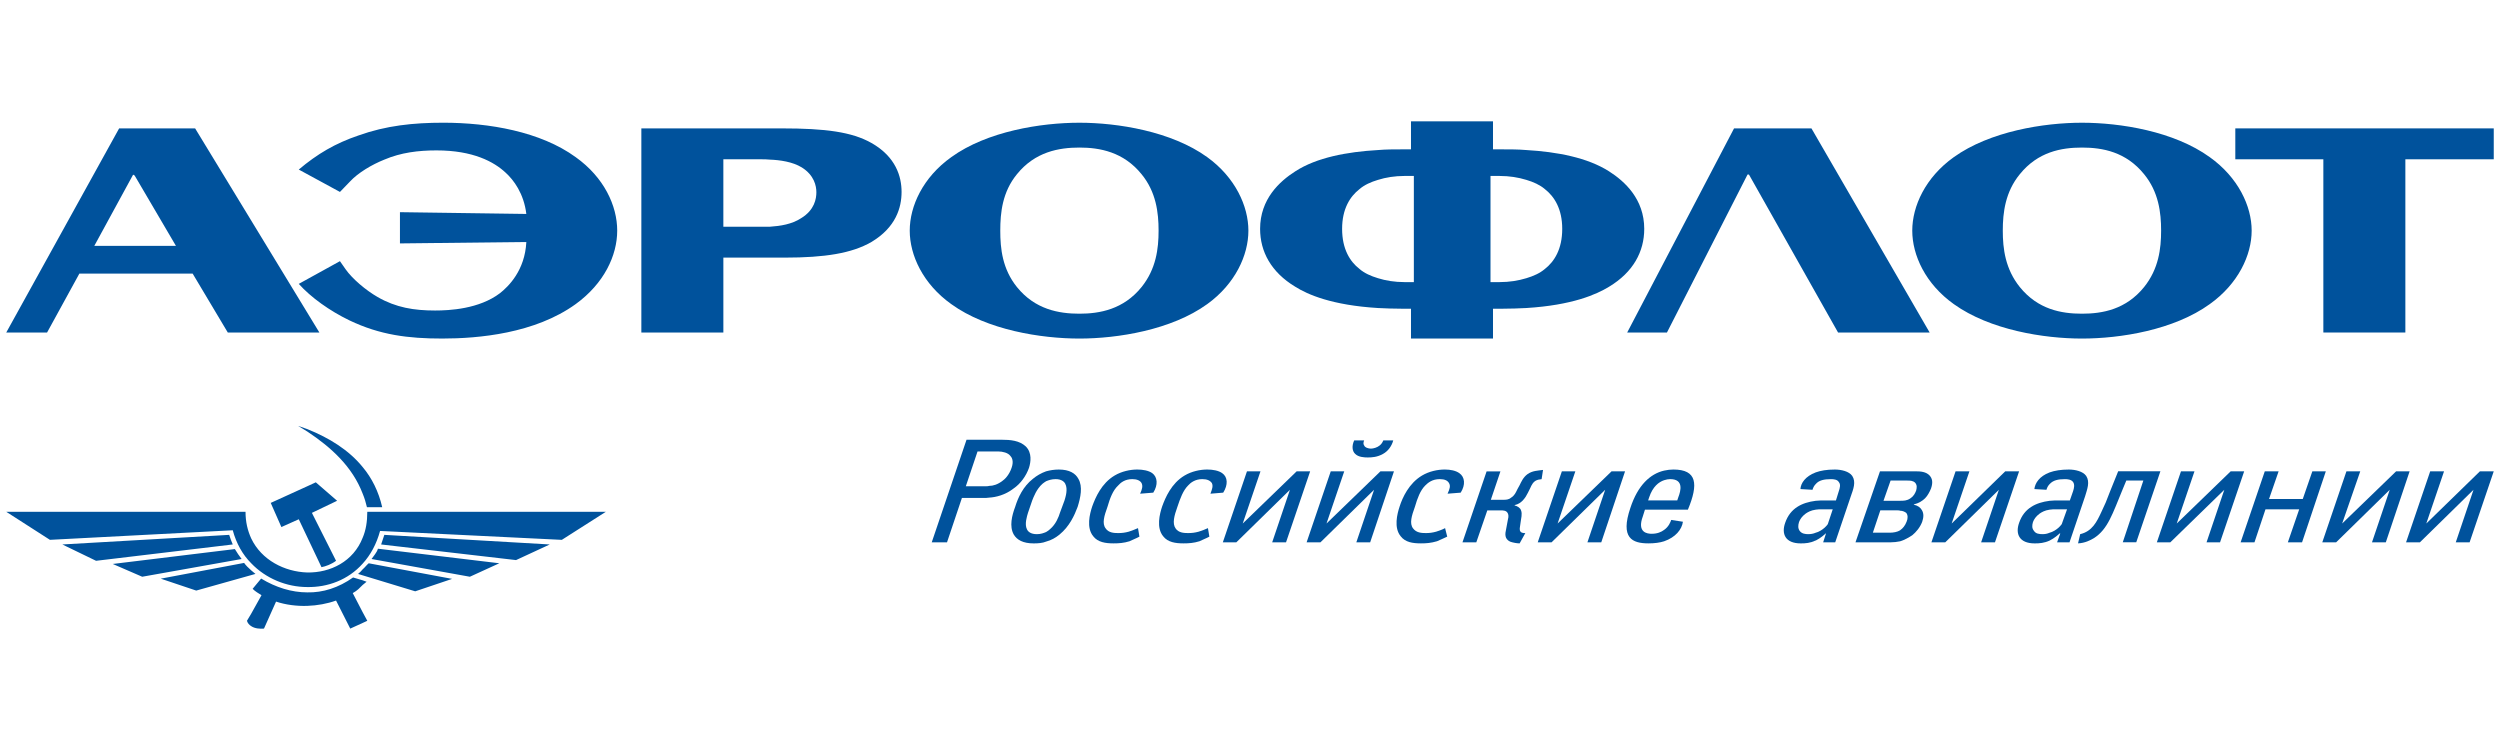
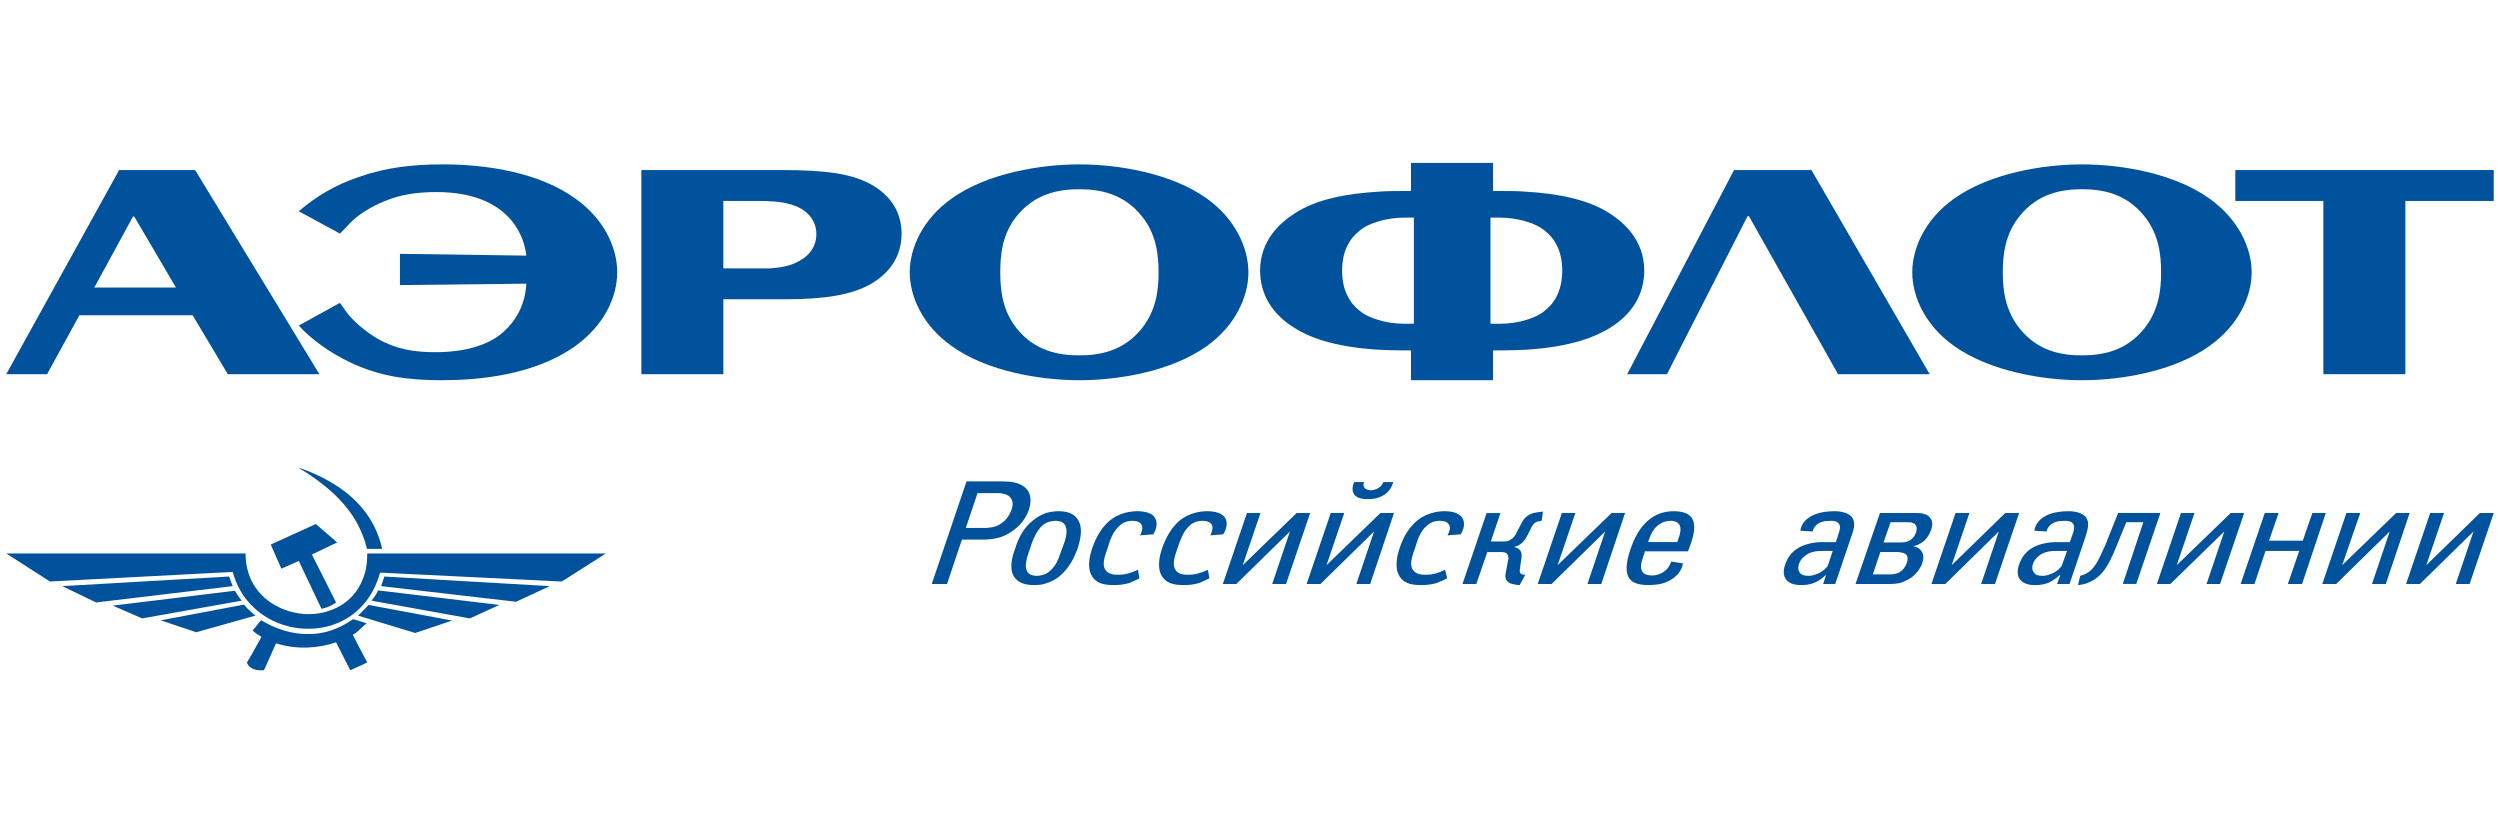
- <svg xmlns="http://www.w3.org/2000/svg" version="1.1" id="Layer_1" x="0px" y="0px" width="60px" height="18px" viewBox="0 0 200 41" enable-background="new 0 0 200 41" xml:space="preserve">
+ <svg xmlns="http://www.w3.org/2000/svg" version="1.1" id="Layer_1" x="0px" y="0px" width="90px" height="30px" viewBox="0 0 200 41" enable-background="new 0 0 200 41" xml:space="preserve">
  <g>
    <polygon fill-rule="evenodd" clip-rule="evenodd" fill="#00529C" points="133.356,17.101 139.803,4.463 139.916,4.463    147.045,17.101 154.372,17.101 144.916,0.771 138.724,0.771 130.175,17.101 133.356,17.101  " />
    <path fill-rule="evenodd" clip-rule="evenodd" fill="#00529C" d="M31.996,9.973l10.111-0.113c-0.114,2.272-1.42,3.55-2.102,4.089   c-1.675,1.278-4.061,1.392-5.197,1.392c-1.676,0-3.124-0.229-4.601-1.08c-0.938-0.54-2.017-1.449-2.556-2.215l-0.455-0.653   l-3.294,1.817c0.966,1.08,2.471,2.158,4.061,2.924c2.442,1.166,4.686,1.45,7.413,1.45c2.896,0,7.413-0.399,10.678-2.756   c2.272-1.647,3.323-3.89,3.323-5.878c0-1.988-1.051-4.26-3.323-5.879c-2.812-2.044-6.929-2.754-10.593-2.754   c-2.386,0-4.573,0.227-6.788,1.022c-1.846,0.625-3.294,1.477-4.771,2.726l3.294,1.79l0.795-0.824   c0.653-0.71,1.761-1.363,2.755-1.761c1.335-0.568,2.727-0.738,4.175-0.738c2.926,0,4.601,0.909,5.538,1.789   c0.625,0.569,1.449,1.648,1.647,3.295L31.996,7.474V9.973L31.996,9.973z" />
    <path fill-rule="evenodd" clip-rule="evenodd" fill="#00529C" d="M166.556,2.305c1.647,0,3.521,0.341,4.971,2.13   c1.164,1.42,1.362,3.068,1.362,4.516c0,1.449-0.198,3.067-1.362,4.515c-1.45,1.79-3.323,2.13-4.971,2.13s-3.521-0.34-4.97-2.13   c-1.165-1.448-1.363-3.066-1.363-4.515c0-1.448,0.198-3.096,1.363-4.516C163.034,2.646,164.908,2.305,166.556,2.305L166.556,2.305z    M166.556,17.585c3.068,0,7.355-0.682,10.225-2.756c2.271-1.618,3.352-3.918,3.352-5.878c0-1.959-1.08-4.26-3.352-5.879   c-2.869-2.073-7.156-2.754-10.225-2.754c-3.038,0-7.355,0.681-10.252,2.754c-2.271,1.619-3.323,3.92-3.323,5.879   c0,1.96,1.052,4.26,3.323,5.878C159.2,16.903,163.518,17.585,166.556,17.585L166.556,17.585z" />
    <path fill-rule="evenodd" clip-rule="evenodd" fill="#00529C" d="M110.238,4.89c0.625-0.199,1.363-0.313,2.103-0.313h0.767v8.491   h-0.767c-0.739,0-1.478-0.113-2.103-0.312c-0.567-0.171-1.08-0.398-1.477-0.738c-0.766-0.597-1.392-1.591-1.392-3.21   c0-1.59,0.626-2.583,1.392-3.18C109.158,5.287,109.671,5.06,110.238,4.89L110.238,4.89z M122.109,15.142   c3.664-0.227,5.595-1.079,6.617-1.704c1.933-1.164,2.813-2.811,2.813-4.629c0-2.385-1.563-3.805-2.813-4.6   c-1.732-1.107-4.175-1.563-6.617-1.705c-0.652-0.056-1.307-0.056-1.96-0.056h-0.709V0.204h-6.561v2.244h-0.683   c-0.652,0-1.306,0-1.959,0.056c-2.471,0.142-4.912,0.597-6.617,1.705c-1.249,0.795-2.812,2.215-2.812,4.6   c0,1.818,0.88,3.465,2.812,4.629c0.993,0.625,2.925,1.478,6.617,1.704c0.597,0.029,1.25,0.056,1.959,0.056h0.683v2.387h6.561   v-2.387h0.709C120.86,15.198,121.514,15.171,122.109,15.142L122.109,15.142z M122.109,4.89c0.568,0.17,1.08,0.397,1.479,0.738   c0.766,0.597,1.39,1.59,1.39,3.18c0,1.619-0.624,2.613-1.39,3.21c-0.398,0.34-0.91,0.567-1.479,0.738   c-0.652,0.199-1.363,0.312-2.131,0.312h-0.738V4.577h0.738C120.746,4.577,121.457,4.69,122.109,4.89L122.109,4.89z" />
    <path fill-rule="evenodd" clip-rule="evenodd" fill="#00529C" d="M86.354,2.305c1.62,0,3.521,0.341,4.97,2.13   c1.165,1.42,1.363,3.068,1.363,4.516c0,1.449-0.199,3.067-1.363,4.515c-1.449,1.79-3.351,2.13-4.97,2.13   c-1.647,0-3.55-0.34-4.998-2.13c-1.165-1.448-1.334-3.066-1.334-4.515c0-1.448,0.17-3.096,1.334-4.516   C82.804,2.646,84.707,2.305,86.354,2.305L86.354,2.305z M86.354,17.585c3.039,0,7.356-0.682,10.224-2.756   c2.244-1.618,3.294-3.918,3.294-5.878c0-1.959-1.051-4.26-3.294-5.879c-2.868-2.073-7.186-2.754-10.224-2.754   c-3.067,0-7.384,0.681-10.252,2.754c-2.272,1.619-3.323,3.92-3.323,5.879c0,1.96,1.051,4.26,3.323,5.878   C78.97,16.903,83.287,17.585,86.354,17.585L86.354,17.585z" />
    <path fill-rule="evenodd" clip-rule="evenodd" fill="#00529C" d="M61.589,11.109h1.222c3.152,0,5.339-0.341,6.901-1.25   c1.959-1.165,2.414-2.755,2.414-4.004c0-1.222-0.455-2.812-2.414-3.919c-1.562-0.881-3.664-1.165-7.185-1.165h-0.938H51.308v16.33   h6.561v-5.992H61.589L61.589,11.109z M61.589,3.27c0.795,0.029,1.818,0.171,2.556,0.625c0.994,0.624,1.165,1.477,1.165,1.988   c0,0.511-0.143,1.42-1.221,2.073c-0.739,0.483-1.647,0.625-2.5,0.682c-0.227,0-0.454,0-0.682,0h-3.039V3.243h3.039   C61.106,3.243,61.333,3.243,61.589,3.27L61.589,3.27z" />
    <path fill-rule="evenodd" clip-rule="evenodd" fill="#00529C" d="M10.81,4.606l3.266,5.565H7.543l3.096-5.679h0.085L10.81,4.606   L10.81,4.606z M15.411,12.387l2.812,4.714h7.327l-9.94-16.33H9.531L0.5,17.101h3.266l2.584-4.714H15.411L15.411,12.387z" />
    <polygon fill-rule="evenodd" clip-rule="evenodd" fill="#00529C" points="178.825,3.243 185.868,3.243 185.868,17.101    192.429,17.101 192.429,3.243 199.5,3.243 199.5,0.771 178.825,0.771 178.825,3.243  " />
    <polygon fill-rule="evenodd" clip-rule="evenodd" fill="#00529C" points="192.77,28.205 191.69,28.205 187.373,32.381    188.821,28.205 187.715,28.205 185.783,33.885 186.891,33.885 191.18,29.682 189.759,33.885 190.866,33.885 192.77,28.205  " />
    <polygon fill-rule="evenodd" clip-rule="evenodd" fill="#00529C" points="186.066,28.205 184.988,28.205 184.221,30.422    181.522,30.422 182.29,28.205 181.183,28.205 179.25,33.885 180.358,33.885 181.239,31.244 183.937,31.244 183.028,33.885    184.165,33.885 186.066,28.205  " />
    <polygon fill-rule="evenodd" clip-rule="evenodd" fill="#00529C" points="179.535,28.205 178.456,28.205 174.139,32.381    175.559,28.205 174.479,28.205 172.549,33.885 173.627,33.885 177.945,29.682 176.524,33.885 177.604,33.885 179.535,28.205  " />
    <path fill-rule="evenodd" clip-rule="evenodd" fill="#00529C" d="M169.453,28.205l-0.653,1.621   c-0.284,0.766-0.398,1.021-0.683,1.617c-0.369,0.797-0.738,1.563-1.702,1.789l-0.172,0.738c0.568-0.027,0.994-0.256,1.279-0.424   c1.106-0.711,1.476-1.934,2.3-3.922l0.283-0.68h1.363l-1.646,4.939h1.078l1.932-5.68H169.453L169.453,28.205z" />
    <path fill-rule="evenodd" clip-rule="evenodd" fill="#00529C" d="M145.256,31.273c0.142-0.029,0.341-0.029,0.567-0.029h0.796   l-0.397,1.193c-0.171,0.227-0.341,0.369-0.569,0.51c-0.14,0.086-0.282,0.143-0.396,0.17c-0.199,0.086-0.397,0.115-0.597,0.115   c-0.228,0-0.511-0.029-0.682-0.256c-0.143-0.199-0.143-0.426-0.057-0.711c0.086-0.225,0.228-0.451,0.54-0.682   C144.63,31.471,144.858,31.33,145.256,31.273L145.256,31.273z M145.853,33.885h0.965l1.25-3.691   c0.199-0.568,0.426-1.135,0.113-1.619c-0.255-0.369-0.88-0.512-1.392-0.512c-0.652,0-1.137,0.086-1.533,0.229   c-0.824,0.313-1.193,0.854-1.222,1.334l0.965,0.057c0.058-0.197,0.143-0.34,0.257-0.455c0.257-0.311,0.683-0.396,1.221-0.396   c0.228,0,0.511,0.029,0.626,0.229c0.171,0.197,0.085,0.482,0,0.738l-0.228,0.736h-0.824c-0.284,0-0.538,0-0.795,0.029   c-1.107,0.141-2.044,0.596-2.442,1.762c-0.313,0.879,0,1.646,1.249,1.646c0.369,0,0.767-0.027,1.164-0.227h0.029   c0.396-0.197,0.709-0.482,0.795-0.568h0.028L145.853,33.885L145.853,33.885z" />
    <path fill-rule="evenodd" clip-rule="evenodd" fill="#00529C" d="M163.972,31.273c0.17-0.029,0.341-0.029,0.568-0.029h0.824   l-0.427,1.193c-0.172,0.227-0.341,0.369-0.568,0.51c-0.142,0.086-0.284,0.143-0.397,0.17c-0.199,0.086-0.368,0.115-0.568,0.115   c-0.256,0-0.538-0.029-0.682-0.256c-0.17-0.199-0.17-0.426-0.085-0.711c0.085-0.225,0.229-0.451,0.54-0.682   C163.347,31.471,163.574,31.33,163.972,31.273L163.972,31.273z M164.567,33.885h0.995l1.249-3.691   c0.17-0.568,0.397-1.135,0.086-1.619c-0.257-0.369-0.881-0.512-1.393-0.512c-0.625,0-1.136,0.086-1.533,0.229   c-0.824,0.313-1.165,0.854-1.222,1.334l0.966,0.057c0.057-0.197,0.142-0.34,0.256-0.455c0.283-0.311,0.681-0.396,1.222-0.396   c0.226,0,0.511,0.029,0.652,0.229c0.142,0.197,0.086,0.482,0,0.738l-0.257,0.736h-0.823c-0.283,0-0.538,0-0.794,0.029   c-1.106,0.141-2.046,0.596-2.442,1.762c-0.313,0.879,0,1.646,1.25,1.646c0.368,0,0.766-0.027,1.192-0.227   c0.397-0.197,0.71-0.482,0.794-0.568h0.058L164.567,33.885L164.567,33.885z" />
    <polygon fill-rule="evenodd" clip-rule="evenodd" fill="#00529C" points="161.529,28.205 160.421,28.205 156.133,32.381    157.554,28.205 156.446,28.205 154.514,33.885 155.622,33.885 159.91,29.682 158.49,33.885 159.598,33.885 161.529,28.205  " />
    <path fill-rule="evenodd" clip-rule="evenodd" fill="#00529C" d="M152.015,31.359c0.198,0,0.369,0.084,0.482,0.17   c0.143,0.17,0.143,0.455,0.029,0.711c-0.114,0.311-0.313,0.537-0.482,0.652c0,0-0.029,0-0.029,0.029   c-0.227,0.141-0.54,0.195-0.852,0.195h-1.335l0.598-1.787h1.39C151.901,31.33,151.959,31.33,152.015,31.359L152.015,31.359z    M152.015,28.945h0.568c0.199,0,0.454,0,0.625,0.17c0.17,0.199,0.142,0.396,0.086,0.625c-0.086,0.227-0.199,0.453-0.456,0.623   c-0.282,0.199-0.539,0.199-0.823,0.199h-1.335l0.567-1.617H152.015L152.015,28.945z M152.015,33.803   c0.369-0.115,0.71-0.314,0.966-0.484c0.313-0.256,0.625-0.627,0.795-1.078c0.114-0.344,0.143-0.656-0.029-0.938   c-0.112-0.201-0.34-0.369-0.651-0.428l0.028-0.027c0.369-0.086,0.682-0.285,0.88-0.484c0.198-0.197,0.369-0.51,0.482-0.795   c0.171-0.51,0.085-0.795-0.113-1.023c-0.283-0.311-0.738-0.34-1.107-0.34h-1.25h-1.618l-1.959,5.68h2.81   C151.504,33.885,151.761,33.857,152.015,33.803L152.015,33.803z" />
    <path fill-rule="evenodd" clip-rule="evenodd" fill="#00529C" d="M133.13,28.916c0.17-0.057,0.34-0.086,0.481-0.086   c1.107,0,0.853,0.938,0.654,1.449l-0.085,0.254h-1.051h-1.279l0.086-0.254C132.22,29.426,132.703,29.059,133.13,28.916   L133.13,28.916z M133.13,31.273h1.902c0.851-2.047,0.738-3.211-1.164-3.211c-0.228,0-0.484,0.029-0.738,0.086   c-1.108,0.256-2.103,1.166-2.699,2.982c-0.822,2.416,0.142,2.84,1.449,2.84c0.481,0,0.908-0.057,1.25-0.168   c0.908-0.314,1.419-0.939,1.504-1.563l-0.937-0.145c-0.057,0.17-0.198,0.541-0.567,0.797c-0.228,0.17-0.541,0.311-0.995,0.311   c-0.341,0-1.192-0.086-0.71-1.389l0.171-0.541H133.13L133.13,31.273z" />
    <polygon fill-rule="evenodd" clip-rule="evenodd" fill="#00529C" points="130.005,28.205 128.926,28.205 124.609,32.381    126.028,28.205 124.95,28.205 123.019,33.885 124.126,33.885 128.414,29.682 126.994,33.885 128.102,33.885 130.005,28.205  " />
    <path fill-rule="evenodd" clip-rule="evenodd" fill="#00529C" d="M118.93,28.205l-1.932,5.68h1.107l0.88-2.555h1.052   c0.198,0,0.453,0,0.567,0.199c0.057,0.084,0.112,0.256,0.028,0.539l-0.143,0.768c-0.084,0.367-0.142,0.766,0.313,0.992   c0.228,0.086,0.568,0.143,0.768,0.143l0.455-0.824c-0.086,0-0.171,0-0.257-0.029c-0.228-0.084-0.198-0.311-0.17-0.48l0.057-0.396   c0.028-0.256,0.143-0.627,0.028-0.91c-0.057-0.199-0.284-0.342-0.512-0.396v-0.029c0.285-0.057,0.483-0.201,0.653-0.371   c0.2-0.225,0.284-0.367,0.398-0.596l0.199-0.396c0.084-0.199,0.226-0.512,0.511-0.625c0.056-0.029,0.143-0.057,0.397-0.086   l0.113-0.738c-0.426,0.057-0.852,0.057-1.249,0.342c-0.341,0.256-0.483,0.596-0.625,0.881l-0.171,0.311   c-0.142,0.287-0.228,0.512-0.511,0.684c-0.198,0.17-0.426,0.17-0.624,0.17h-0.995l0.768-2.273H118.93L118.93,28.205z" />
    <path fill-rule="evenodd" clip-rule="evenodd" fill="#00529C" d="M115.606,32.75c-0.198,0.113-0.455,0.197-0.711,0.283   c-0.313,0.084-0.539,0.113-0.823,0.113c-0.369,0-0.767-0.029-1.022-0.369c-0.313-0.396-0.114-1.021,0.143-1.732   c0.198-0.682,0.426-1.305,0.824-1.703c0.226-0.227,0.566-0.512,1.164-0.512c0.397,0,0.624,0.115,0.738,0.314   c0.141,0.227,0.057,0.48-0.114,0.852l1.051-0.084c0.396-0.627,0.341-1.252-0.114-1.563c-0.284-0.201-0.709-0.287-1.163-0.287   c-0.568,0-1.251,0.143-1.818,0.482c-1.051,0.625-1.563,1.764-1.79,2.473c-0.198,0.596-0.481,1.703,0.086,2.387   c0.369,0.48,0.966,0.566,1.619,0.566c0.426,0,0.795-0.027,1.278-0.168c0.255-0.115,0.538-0.23,0.824-0.371L115.606,32.75   L115.606,32.75z" />
    <path fill-rule="evenodd" clip-rule="evenodd" fill="#00529C" d="M110.664,25.734c-0.057,0.143-0.142,0.285-0.283,0.398   c-0.198,0.17-0.512,0.258-0.71,0.258c-0.2,0-0.483-0.088-0.54-0.258c-0.086-0.113-0.058-0.256,0-0.398h-0.795   c-0.2,0.426-0.171,0.852,0.084,1.082c0.256,0.254,0.711,0.281,0.995,0.281c0.342,0,0.768-0.027,1.221-0.281   c0.426-0.23,0.711-0.656,0.823-1.082H110.664L110.664,25.734z" />
    <polygon fill-rule="evenodd" clip-rule="evenodd" fill="#00529C" points="111.518,28.205 110.437,28.205 106.121,32.381    107.54,28.205 106.461,28.205 104.53,33.885 105.637,33.885 109.926,29.682 108.507,33.885 109.614,33.885 111.518,28.205  " />
    <polygon fill-rule="evenodd" clip-rule="evenodd" fill="#00529C" points="104.813,28.205 103.734,28.205 99.418,32.381    100.839,28.205 99.758,28.205 97.827,33.885 98.907,33.885 103.196,29.682 101.775,33.885 102.883,33.885 104.813,28.205  " />
    <path fill-rule="evenodd" clip-rule="evenodd" fill="#00529C" d="M96.635,32.75c-0.255,0.113-0.455,0.197-0.738,0.283   c-0.313,0.084-0.54,0.113-0.853,0.113c-0.34,0-0.766-0.029-0.994-0.369c-0.283-0.396-0.113-1.021,0.143-1.732   c0.227-0.682,0.455-1.305,0.852-1.703c0.199-0.227,0.568-0.512,1.136-0.512c0.397,0,0.625,0.115,0.767,0.314   c0.113,0.227,0.029,0.48-0.113,0.852l1.022-0.084c0.397-0.627,0.369-1.252-0.085-1.563c-0.284-0.201-0.738-0.287-1.193-0.287   c-0.568,0-1.25,0.143-1.817,0.482c-1.051,0.625-1.534,1.764-1.79,2.473c-0.199,0.596-0.483,1.703,0.085,2.387   c0.37,0.48,0.994,0.566,1.619,0.566c0.426,0,0.824-0.027,1.278-0.168c0.227-0.115,0.54-0.23,0.795-0.371L96.635,32.75L96.635,32.75   z" />
    <path fill-rule="evenodd" clip-rule="evenodd" fill="#00529C" d="M91.04,32.75c-0.255,0.113-0.482,0.197-0.738,0.283   c-0.313,0.084-0.54,0.113-0.852,0.113c-0.341,0-0.767-0.029-0.994-0.369c-0.313-0.396-0.114-1.021,0.142-1.732   c0.198-0.682,0.426-1.305,0.852-1.703c0.199-0.227,0.54-0.512,1.136-0.512c0.369,0,0.624,0.115,0.738,0.314   c0.114,0.227,0.057,0.48-0.114,0.852l1.052-0.084c0.397-0.627,0.34-1.252-0.085-1.563c-0.285-0.201-0.739-0.287-1.193-0.287   c-0.568,0-1.25,0.143-1.818,0.482c-1.051,0.625-1.534,1.764-1.79,2.473c-0.198,0.596-0.482,1.703,0.086,2.387   c0.369,0.48,0.994,0.566,1.619,0.566c0.426,0,0.823-0.027,1.278-0.168c0.228-0.115,0.54-0.23,0.795-0.371L91.04,32.75L91.04,32.75z   " />
    <path fill-rule="evenodd" clip-rule="evenodd" fill="#00529C" d="M83.685,29c0.198-0.084,0.454-0.17,0.767-0.17   c0.454,0,0.681,0.199,0.767,0.369c0.227,0.426,0.028,1.053-0.057,1.334l-0.369,0.996c-0.085,0.285-0.313,0.908-0.795,1.307   c-0.085,0.086-0.17,0.141-0.312,0.227c-0.199,0.084-0.427,0.17-0.738,0.17c-0.484,0-0.71-0.199-0.795-0.396   c-0.199-0.398,0-1.021,0.085-1.307l0.34-0.996c0.114-0.281,0.341-0.908,0.824-1.334C83.485,29.145,83.571,29.059,83.685,29   L83.685,29z M84.707,28.063c-0.369,0-0.71,0.057-1.022,0.143c-0.398,0.145-0.738,0.34-1.051,0.598   c-0.795,0.623-1.192,1.506-1.42,2.242c-0.256,0.684-0.483,1.563-0.113,2.217c0.255,0.426,0.738,0.709,1.59,0.709   c0.369,0,0.71-0.027,0.994-0.143c0.426-0.113,0.767-0.311,1.079-0.566c0.795-0.654,1.193-1.533,1.448-2.217   c0.228-0.736,0.426-1.619,0.057-2.242C86.042,28.375,85.559,28.063,84.707,28.063L84.707,28.063z" />
    <path fill-rule="evenodd" clip-rule="evenodd" fill="#00529C" d="M79.14,26.615h0.71c0.37,0,0.795,0.115,0.965,0.342   c0.114,0.113,0.313,0.396,0.114,0.965c-0.199,0.598-0.568,0.938-0.738,1.051c-0.369,0.283-0.739,0.398-1.051,0.398   C79.056,29.4,78.97,29.4,78.885,29.4h-1.619l0.937-2.785H79.14L79.14,26.615z M79.14,30.309c0.511-0.029,1.278-0.201,1.96-0.74   c0.539-0.369,0.994-0.994,1.221-1.646c0.141-0.455,0.255-1.191-0.255-1.705c-0.511-0.482-1.25-0.539-1.932-0.539H79.14h-1.818   l-2.783,8.207h1.222l1.192-3.549h1.761C78.828,30.336,78.97,30.336,79.14,30.309L79.14,30.309z" />
    <polygon fill-rule="evenodd" clip-rule="evenodd" fill="#00529C" points="199.5,28.205 198.393,28.205 194.104,32.381    195.524,28.205 194.416,28.205 192.485,33.885 193.593,33.885 197.881,29.682 196.462,33.885 197.569,33.885 199.5,28.205  " />
    <path fill-rule="evenodd" clip-rule="evenodd" fill="#00529C" d="M11.377,36.639L9.02,35.617l9.77-1.191   c0.17,0.283,0.341,0.539,0.54,0.795L11.377,36.639L11.377,36.639z M37.59,36.639l2.357-1.078l-9.713-1.164   c-0.085,0.313-0.341,0.568-0.511,0.824L37.59,36.639L37.59,36.639z M36.171,36.811l-2.954,0.994l-4.203-1.277l-0.37-0.113   c0.142-0.115,0.256-0.229,0.37-0.369c0.17-0.143,0.312-0.342,0.483-0.484L36.171,36.811L36.171,36.811z M43.981,34.057l-2.698,1.25   l-10.792-1.25c0.085-0.254,0.171-0.51,0.256-0.768L43.981,34.057L43.981,34.057z M44.946,33.688l3.521-2.244H29.383   c0,0.797-0.114,1.479-0.369,2.074c-0.739,1.902-2.584,2.811-4.431,2.781c-1.817-0.057-3.663-0.992-4.487-2.727   c-0.284-0.625-0.454-1.307-0.454-2.129H0.5l3.494,2.244l14.626-0.766c0.283,1.049,0.794,1.959,1.476,2.639   c1.165,1.223,2.84,1.904,4.487,1.904c1.619,0.029,3.267-0.566,4.431-1.875c0.625-0.682,1.107-1.563,1.391-2.613L44.946,33.688   L44.946,33.688z M29.014,39.479l0.369,0.684l-0.369,0.172l-0.994,0.453l-1.136-2.244c-0.709,0.256-1.505,0.398-2.301,0.426   c-0.852,0.029-1.732-0.086-2.499-0.342l-0.966,2.16c-0.313,0.027-0.739,0-1.022-0.197c-0.142-0.086-0.284-0.229-0.34-0.428   l0.34-0.568l0.824-1.479c-0.256-0.168-0.483-0.281-0.71-0.51l0.682-0.822c1.164,0.711,2.442,1.107,3.691,1.107   c1.25,0.029,2.499-0.371,3.664-1.193l0.768,0.227l0.312,0.115c-0.113,0.084-0.199,0.17-0.312,0.256   c-0.228,0.225-0.426,0.453-0.795,0.652L29.014,39.479L29.014,39.479z M29.014,27.865c0.738,0.881,1.277,1.961,1.562,3.209h-1.221   c-0.085-0.371-0.198-0.738-0.34-1.078c-0.824-2.158-2.5-3.693-4.431-4.973c-0.255-0.141-0.482-0.311-0.738-0.453   c0.256,0.086,0.483,0.172,0.738,0.258C26.344,25.535,27.906,26.502,29.014,27.865L29.014,27.865z M25.719,35.873   c0.313-0.057,0.795-0.227,1.165-0.51l-1.932-3.834l2.017-0.967l-1.704-1.477L24.583,29.4l-2.925,1.332l0.852,1.932l1.392-0.623   L25.719,35.873L25.719,35.873z M20.437,36.414c-0.114-0.086-0.228-0.199-0.341-0.285c-0.227-0.197-0.426-0.396-0.568-0.596   l-6.669,1.26l2.839,0.953L20.437,36.414L20.437,36.414z M18.62,34.057c-0.114-0.254-0.199-0.51-0.285-0.768L4.987,34.057   l2.698,1.307L18.62,34.057L18.62,34.057z" />
  </g>
</svg>
